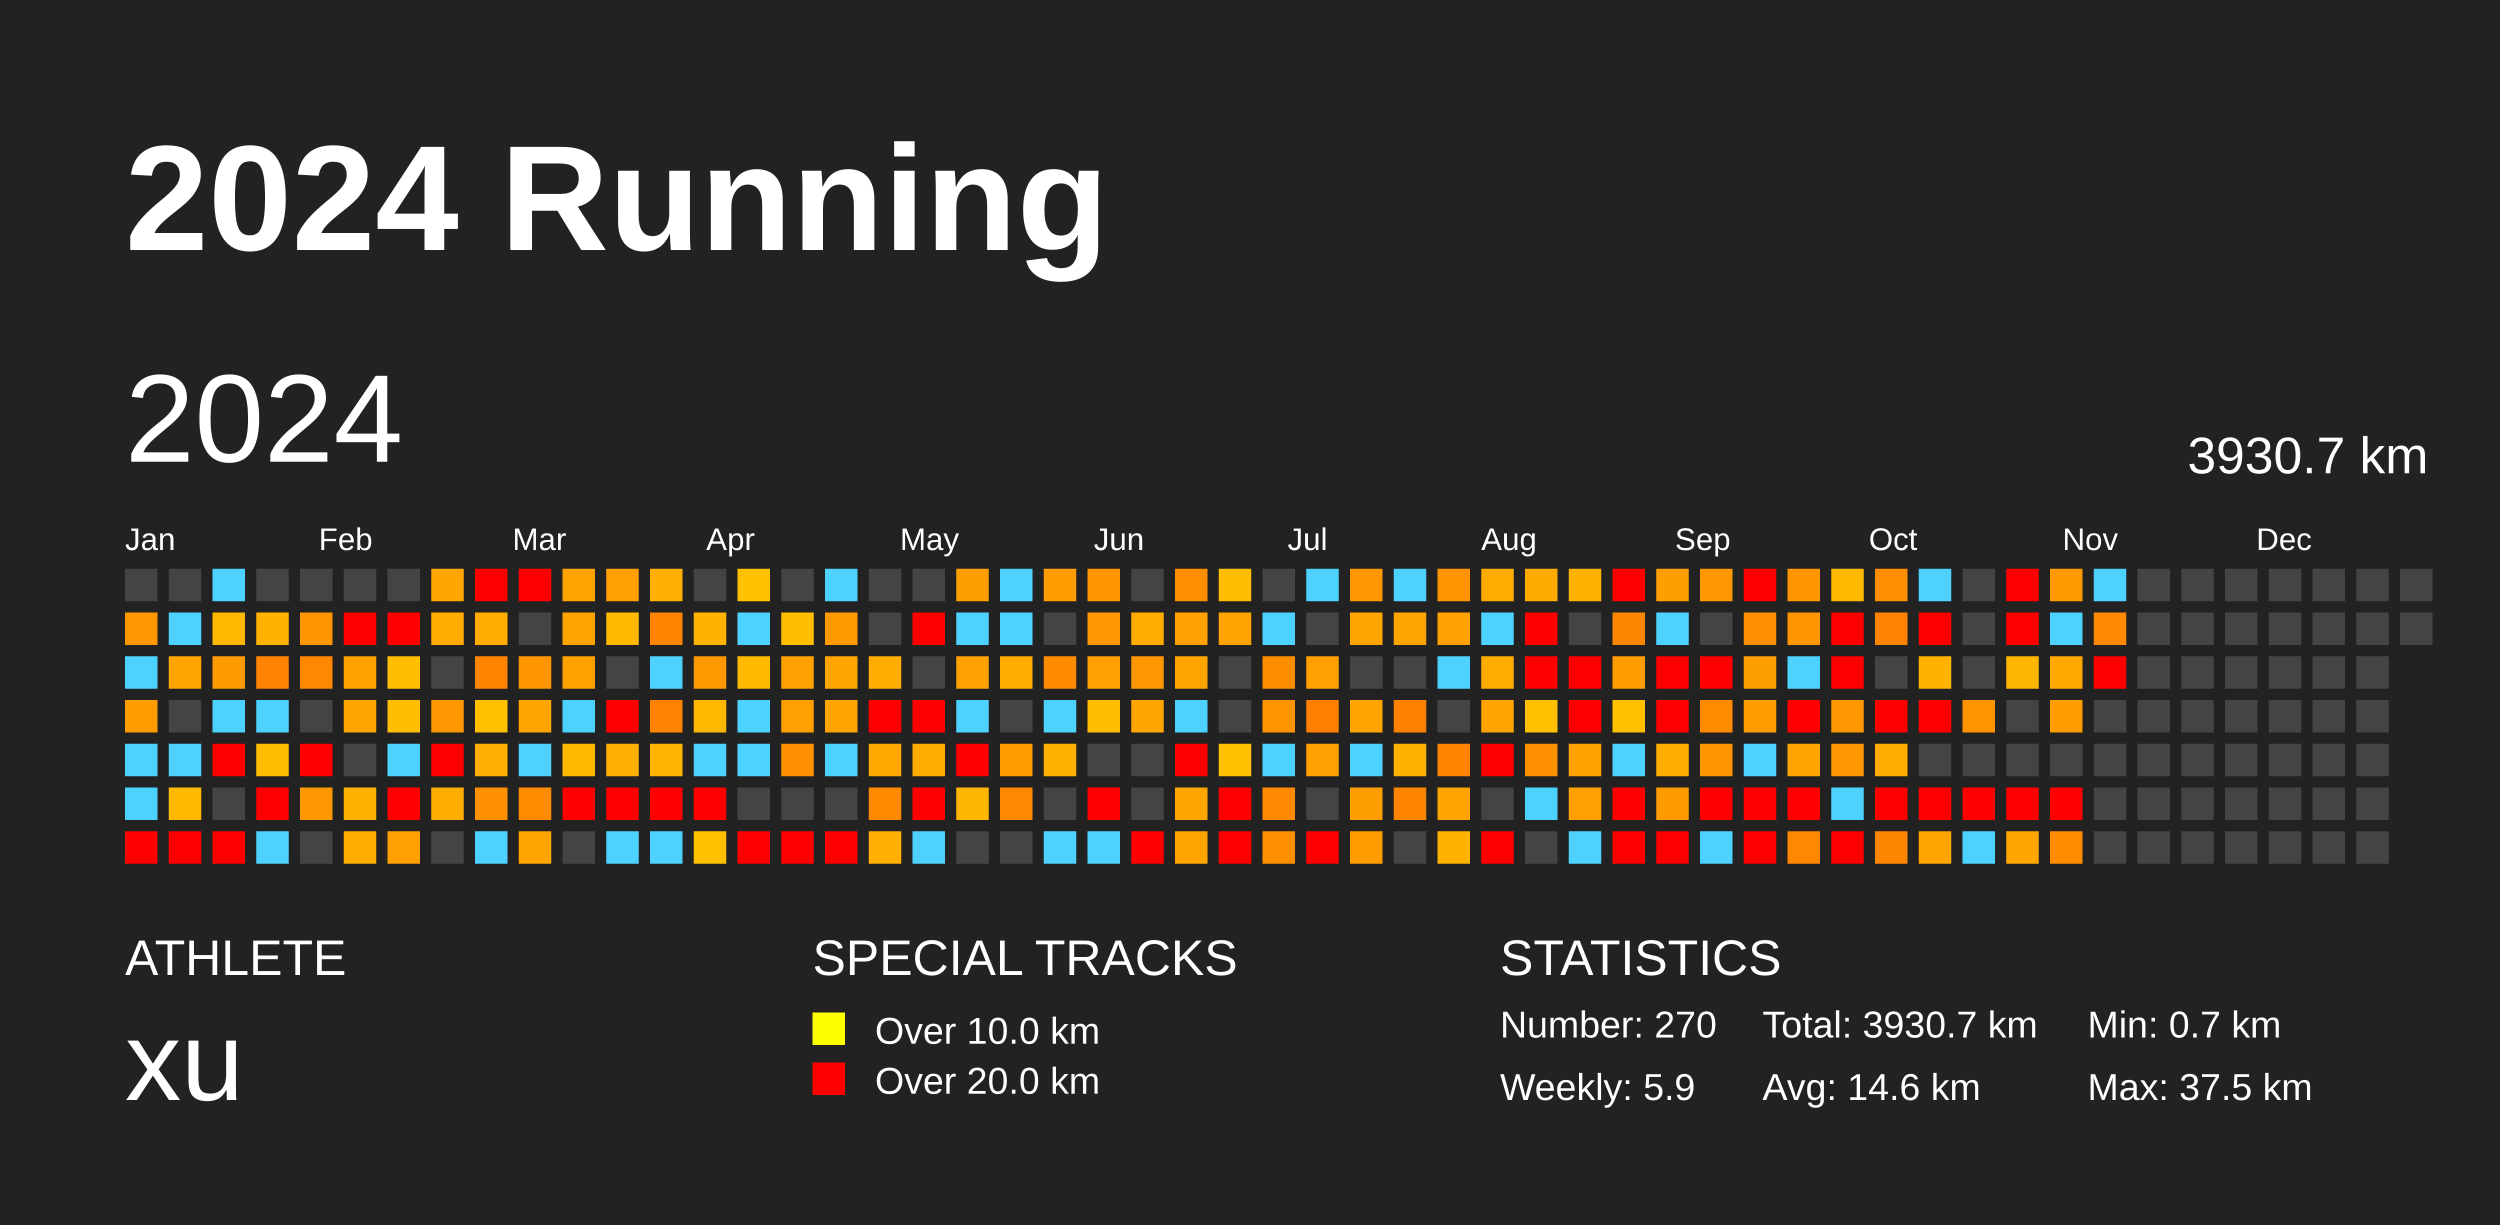
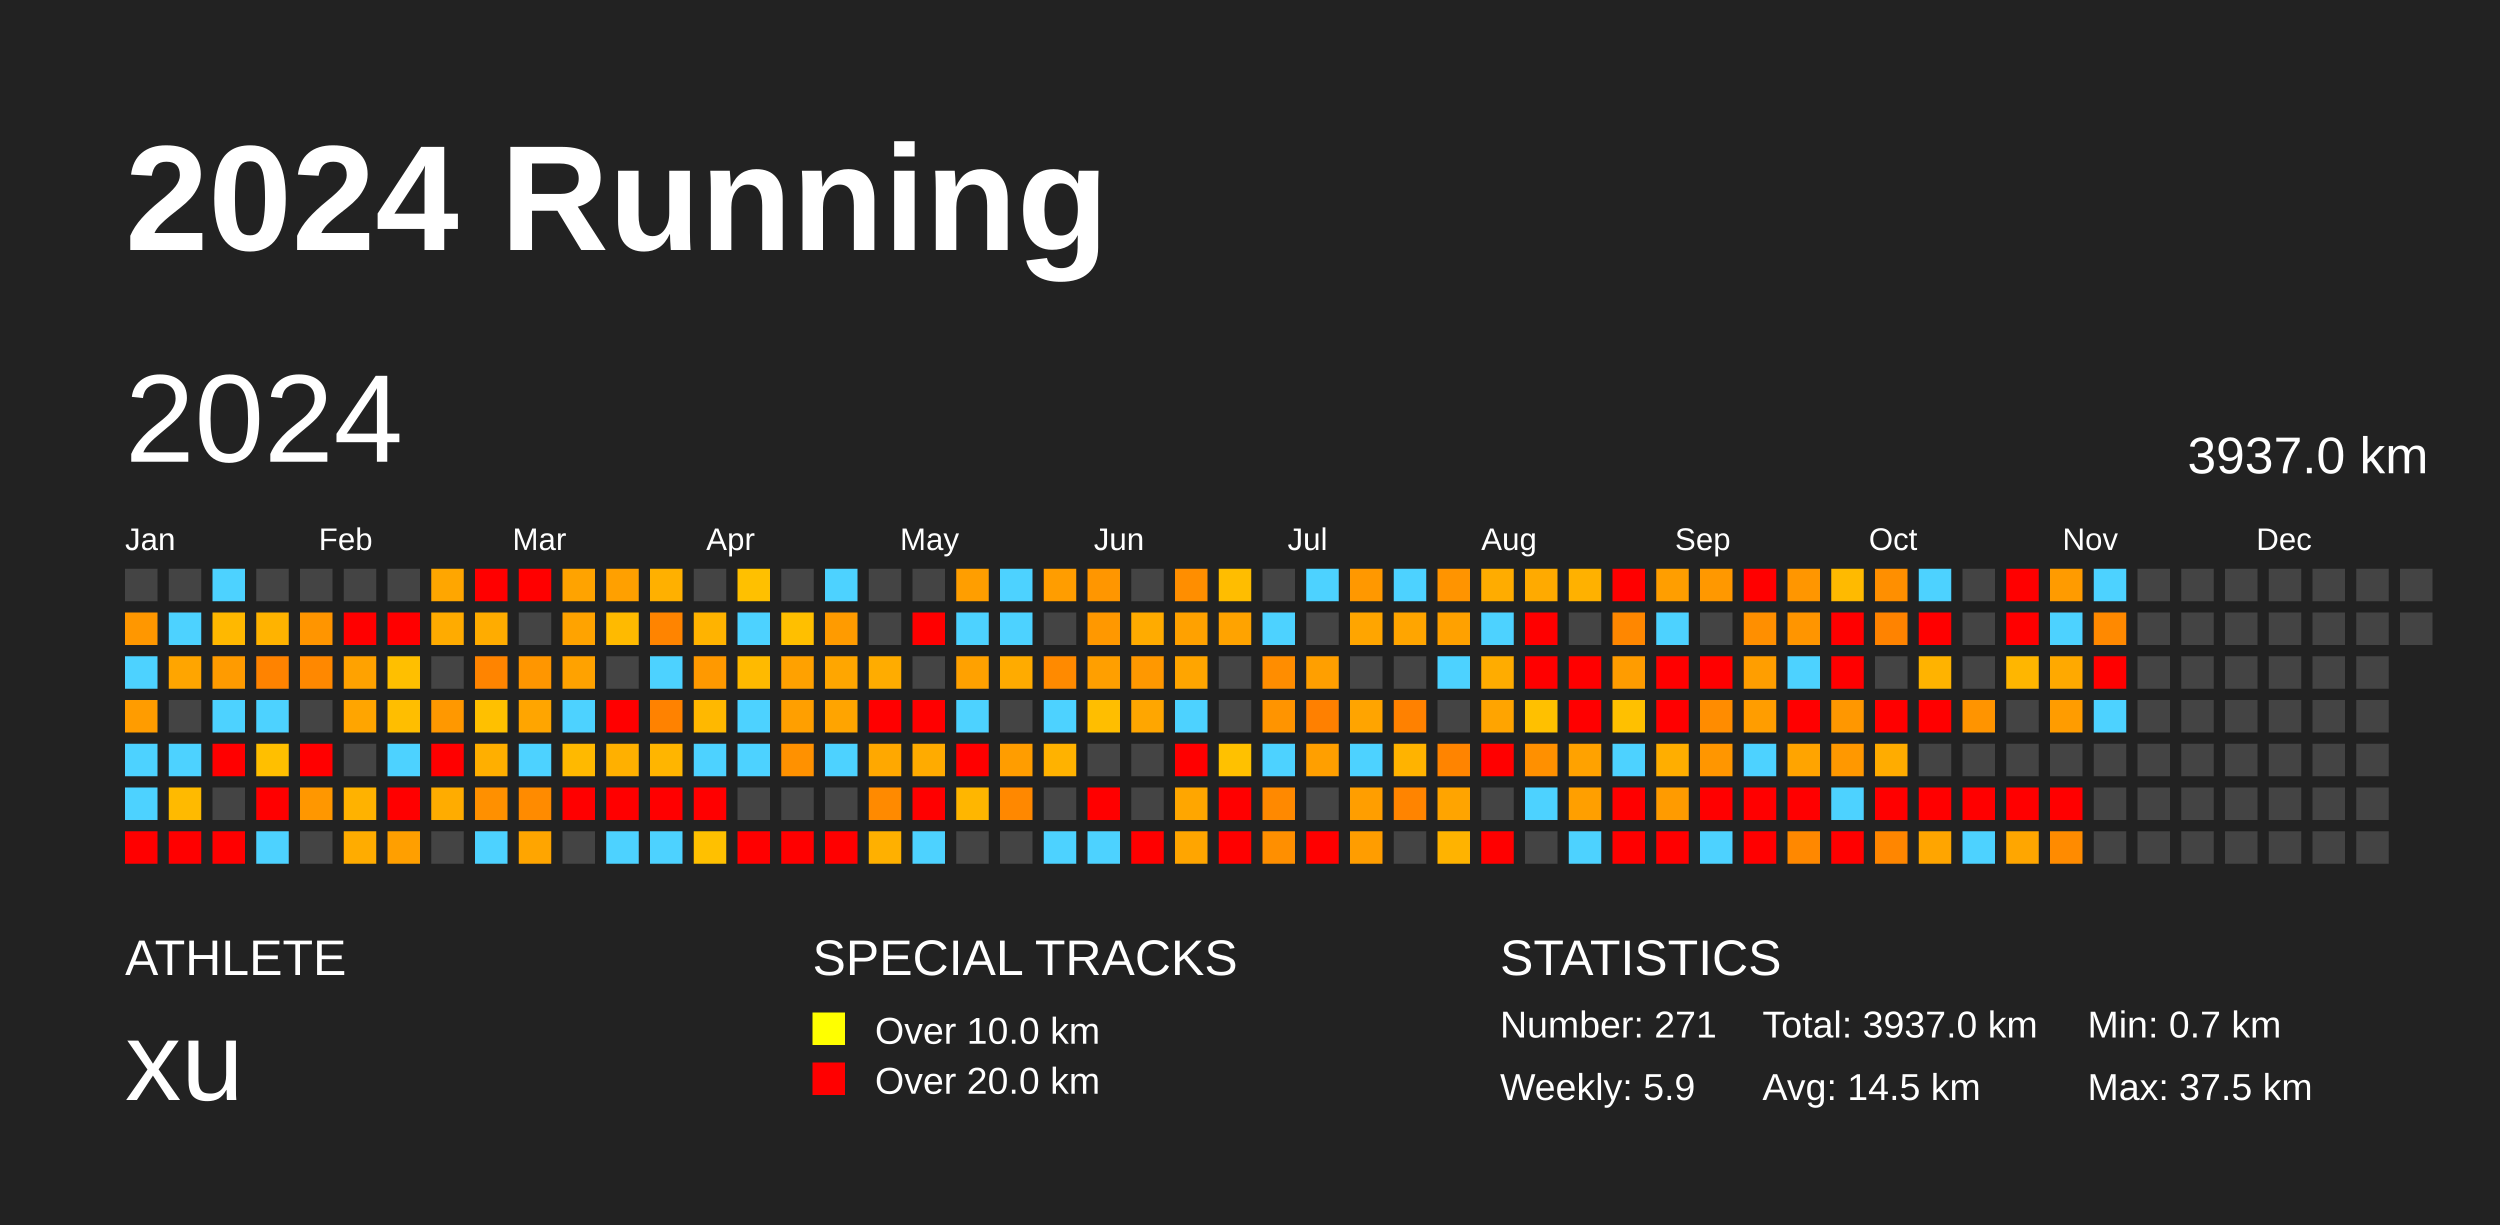
<svg xmlns="http://www.w3.org/2000/svg" baseProfile="full" height="98mm" version="1.1" viewBox="0,0,200,98" width="200mm">
  <defs />
  <rect fill="#222222" height="98" width="200" x="0" y="0" />
  <text fill="#FFFFFF" style="font-size:12px; font-family:Arial; font-weight:bold;" x="10" y="20">2024 Running</text>
  <text fill="#FFFFFF" style="font-size:4px; font-family:Arial" x="10" y="78">ATHLETE</text>
  <text fill="#FFFFFF" style="font-size:9px; font-family:Arial" x="10" y="88">xu</text>
  <text fill="#FFFFFF" style="font-size:4px; font-family:Arial" x="65" y="78">SPECIAL TRACKS</text>
  <rect fill="yellow" height="2.6" width="2.6" x="65" y="81" />
  <text fill="#FFFFFF" style="font-size:3px; font-family:Arial" x="70" y="83.5">Over 10.0 km</text>
  <rect fill="red" height="2.6" width="2.6" x="65" y="85" />
  <text fill="#FFFFFF" style="font-size:3px; font-family:Arial" x="70" y="87.5">Over 20.0 km</text>
  <text fill="#FFFFFF" style="font-size:4px; font-family:Arial" x="120" y="78">STATISTICS</text>
-   <text fill="#FFFFFF" style="font-size:3px; font-family:Arial" x="120" y="83">Number: 270</text>
+   <text fill="#FFFFFF" style="font-size:3px; font-family:Arial" x="120" y="83">Number: 271</text>
  <text fill="#FFFFFF" style="font-size:3px; font-family:Arial" x="120" y="88">Weekly: 5.9</text>
-   <text fill="#FFFFFF" style="font-size:3px; font-family:Arial" x="141" y="83">Total: 3930.7 km</text>
-   <text fill="#FFFFFF" style="font-size:3px; font-family:Arial" x="141" y="88">Avg: 14.6 km</text>
+   <text fill="#FFFFFF" style="font-size:3px; font-family:Arial" x="141" y="83">Total: 3937.0 km</text>
+   <text fill="#FFFFFF" style="font-size:3px; font-family:Arial" x="141" y="88">Avg: 14.5 km</text>
  <text fill="#FFFFFF" style="font-size:3px; font-family:Arial" x="167" y="83">Min: 0.7 km</text>
  <text fill="#FFFFFF" style="font-size:3px; font-family:Arial" x="167" y="88">Max: 37.5 km</text>
  <text dominant-baseline="hanging" fill="#FFFFFF" style="font-size:10.0px; font-family:Arial;" x="10" y="30">2024</text>
-   <text dominant-baseline="hanging" fill="#FFFFFF" style="font-size:4.125px; font-family:Arial;" x="175" y="35">3930.7 km</text>
+   <text dominant-baseline="hanging" fill="#FFFFFF" style="font-size:4.125px; font-family:Arial;" x="175" y="35">3937.0 km</text>
  <text fill="#FFFFFF" style="font-size:2.5px; font-family:Arial" x="10.0" y="44">Jan</text>
  <text fill="#FFFFFF" style="font-size:2.5px; font-family:Arial" x="25.5" y="44">Feb</text>
  <text fill="#FFFFFF" style="font-size:2.5px; font-family:Arial" x="41.0" y="44">Mar</text>
  <text fill="#FFFFFF" style="font-size:2.5px; font-family:Arial" x="56.5" y="44">Apr</text>
  <text fill="#FFFFFF" style="font-size:2.5px; font-family:Arial" x="72.0" y="44">May</text>
  <text fill="#FFFFFF" style="font-size:2.5px; font-family:Arial" x="87.5" y="44">Jun</text>
  <text fill="#FFFFFF" style="font-size:2.5px; font-family:Arial" x="103.0" y="44">Jul</text>
  <text fill="#FFFFFF" style="font-size:2.5px; font-family:Arial" x="118.5" y="44">Aug</text>
  <text fill="#FFFFFF" style="font-size:2.5px; font-family:Arial" x="134.0" y="44">Sep</text>
  <text fill="#FFFFFF" style="font-size:2.5px; font-family:Arial" x="149.5" y="44">Oct</text>
  <text fill="#FFFFFF" style="font-size:2.5px; font-family:Arial" x="165.0" y="44">Nov</text>
  <text fill="#FFFFFF" style="font-size:2.5px; font-family:Arial" x="180.5" y="44">Dec</text>
  <rect fill="#444444" height="2.6" width="2.6" x="10.0" y="45.5" />
  <rect fill="#ff9700" height="2.6" width="2.6" x="10.0" y="49.0" />
  <rect fill="#4dd2ff" height="2.6" width="2.6" x="10.0" y="52.5" />
  <rect fill="#ff9c00" height="2.6" width="2.6" x="10.0" y="56.0" />
  <rect fill="#4dd2ff" height="2.6" width="2.6" x="10.0" y="59.5" />
  <rect fill="#4dd2ff" height="2.6" width="2.6" x="10.0" y="63.0" />
  <rect fill="red" height="2.6" width="2.6" x="10.0" y="66.5" />
  <rect fill="#444444" height="2.6" width="2.6" x="13.5" y="45.5" />
  <rect fill="#4dd2ff" height="2.6" width="2.6" x="13.5" y="49.0" />
  <rect fill="#ffa500" height="2.6" width="2.6" x="13.5" y="52.5" />
  <rect fill="#444444" height="2.6" width="2.6" x="13.5" y="56.0" />
  <rect fill="#4dd2ff" height="2.6" width="2.6" x="13.5" y="59.5" />
  <rect fill="#ffba00" height="2.6" width="2.6" x="13.5" y="63.0" />
  <rect fill="red" height="2.6" width="2.6" x="13.5" y="66.5" />
  <rect fill="#4dd2ff" height="2.6" width="2.6" x="17.0" y="45.5" />
  <rect fill="#ffb800" height="2.6" width="2.6" x="17.0" y="49.0" />
  <rect fill="#ff9b00" height="2.6" width="2.6" x="17.0" y="52.5" />
  <rect fill="#4dd2ff" height="2.6" width="2.6" x="17.0" y="56.0" />
  <rect fill="red" height="2.6" width="2.6" x="17.0" y="59.5" />
  <rect fill="#444444" height="2.6" width="2.6" x="17.0" y="63.0" />
  <rect fill="red" height="2.6" width="2.6" x="17.0" y="66.5" />
  <rect fill="#444444" height="2.6" width="2.6" x="20.5" y="45.5" />
  <rect fill="#ffb300" height="2.6" width="2.6" x="20.5" y="49.0" />
  <rect fill="#ff8300" height="2.6" width="2.6" x="20.5" y="52.5" />
  <rect fill="#4dd2ff" height="2.6" width="2.6" x="20.5" y="56.0" />
  <rect fill="#ffbf00" height="2.6" width="2.6" x="20.5" y="59.5" />
  <rect fill="red" height="2.6" width="2.6" x="20.5" y="63.0" />
  <rect fill="#4dd2ff" height="2.6" width="2.6" x="20.5" y="66.5" />
  <rect fill="#444444" height="2.6" width="2.6" x="24.0" y="45.5" />
  <rect fill="#ff9500" height="2.6" width="2.6" x="24.0" y="49.0" />
  <rect fill="#ff8800" height="2.6" width="2.6" x="24.0" y="52.5" />
  <rect fill="#444444" height="2.6" width="2.6" x="24.0" y="56.0" />
  <rect fill="red" height="2.6" width="2.6" x="24.0" y="59.5" />
  <rect fill="#ff9700" height="2.6" width="2.6" x="24.0" y="63.0" />
  <rect fill="#444444" height="2.6" width="2.6" x="24.0" y="66.5" />
  <rect fill="#444444" height="2.6" width="2.6" x="27.5" y="45.5" />
  <rect fill="red" height="2.6" width="2.6" x="27.5" y="49.0" />
  <rect fill="#ffa200" height="2.6" width="2.6" x="27.5" y="52.5" />
  <rect fill="#ffa500" height="2.6" width="2.6" x="27.5" y="56.0" />
  <rect fill="#444444" height="2.6" width="2.6" x="27.5" y="59.5" />
  <rect fill="#ffb200" height="2.6" width="2.6" x="27.5" y="63.0" />
  <rect fill="#ffac00" height="2.6" width="2.6" x="27.5" y="66.5" />
  <rect fill="#444444" height="2.6" width="2.6" x="31.0" y="45.5" />
  <rect fill="red" height="2.6" width="2.6" x="31.0" y="49.0" />
  <rect fill="#ffbf00" height="2.6" width="2.6" x="31.0" y="52.5" />
  <rect fill="#ffbe00" height="2.6" width="2.6" x="31.0" y="56.0" />
  <rect fill="#4dd2ff" height="2.6" width="2.6" x="31.0" y="59.5" />
  <rect fill="red" height="2.6" width="2.6" x="31.0" y="63.0" />
  <rect fill="#ff9f00" height="2.6" width="2.6" x="31.0" y="66.5" />
  <rect fill="#ffa600" height="2.6" width="2.6" x="34.5" y="45.5" />
  <rect fill="#ffab00" height="2.6" width="2.6" x="34.5" y="49.0" />
  <rect fill="#444444" height="2.6" width="2.6" x="34.5" y="52.5" />
  <rect fill="#ff9800" height="2.6" width="2.6" x="34.5" y="56.0" />
  <rect fill="red" height="2.6" width="2.6" x="34.5" y="59.5" />
  <rect fill="#ffac00" height="2.6" width="2.6" x="34.5" y="63.0" />
  <rect fill="#444444" height="2.6" width="2.6" x="34.5" y="66.5" />
  <rect fill="red" height="2.6" width="2.6" x="38.0" y="45.5" />
  <rect fill="#ffac00" height="2.6" width="2.6" x="38.0" y="49.0" />
  <rect fill="#ff8400" height="2.6" width="2.6" x="38.0" y="52.5" />
  <rect fill="#ffc000" height="2.6" width="2.6" x="38.0" y="56.0" />
  <rect fill="#ffaf00" height="2.6" width="2.6" x="38.0" y="59.5" />
  <rect fill="#ff9000" height="2.6" width="2.6" x="38.0" y="63.0" />
  <rect fill="#4dd2ff" height="2.6" width="2.6" x="38.0" y="66.5" />
  <rect fill="red" height="2.6" width="2.6" x="41.5" y="45.5" />
  <rect fill="#444444" height="2.6" width="2.6" x="41.5" y="49.0" />
  <rect fill="#ff9600" height="2.6" width="2.6" x="41.5" y="52.5" />
  <rect fill="#ffa500" height="2.6" width="2.6" x="41.5" y="56.0" />
  <rect fill="#4dd2ff" height="2.6" width="2.6" x="41.5" y="59.5" />
  <rect fill="#ff8b00" height="2.6" width="2.6" x="41.5" y="63.0" />
  <rect fill="#ffa500" height="2.6" width="2.6" x="41.5" y="66.5" />
  <rect fill="#ffa300" height="2.6" width="2.6" x="45.0" y="45.5" />
  <rect fill="#ffa300" height="2.6" width="2.6" x="45.0" y="49.0" />
  <rect fill="#ffa200" height="2.6" width="2.6" x="45.0" y="52.5" />
  <rect fill="#4dd2ff" height="2.6" width="2.6" x="45.0" y="56.0" />
  <rect fill="#ffb900" height="2.6" width="2.6" x="45.0" y="59.5" />
  <rect fill="red" height="2.6" width="2.6" x="45.0" y="63.0" />
  <rect fill="#444444" height="2.6" width="2.6" x="45.0" y="66.5" />
  <rect fill="#ffa000" height="2.6" width="2.6" x="48.5" y="45.5" />
  <rect fill="#ffba00" height="2.6" width="2.6" x="48.5" y="49.0" />
  <rect fill="#444444" height="2.6" width="2.6" x="48.5" y="52.5" />
  <rect fill="red" height="2.6" width="2.6" x="48.5" y="56.0" />
  <rect fill="#ffb000" height="2.6" width="2.6" x="48.5" y="59.5" />
  <rect fill="red" height="2.6" width="2.6" x="48.5" y="63.0" />
  <rect fill="#4dd2ff" height="2.6" width="2.6" x="48.5" y="66.5" />
  <rect fill="#ffb000" height="2.6" width="2.6" x="52.0" y="45.5" />
  <rect fill="#ff8400" height="2.6" width="2.6" x="52.0" y="49.0" />
  <rect fill="#4dd2ff" height="2.6" width="2.6" x="52.0" y="52.5" />
  <rect fill="#ff8200" height="2.6" width="2.6" x="52.0" y="56.0" />
  <rect fill="#ffb500" height="2.6" width="2.6" x="52.0" y="59.5" />
  <rect fill="red" height="2.6" width="2.6" x="52.0" y="63.0" />
  <rect fill="#4dd2ff" height="2.6" width="2.6" x="52.0" y="66.5" />
  <rect fill="#444444" height="2.6" width="2.6" x="55.5" y="45.5" />
  <rect fill="#ffb300" height="2.6" width="2.6" x="55.5" y="49.0" />
  <rect fill="#ff9900" height="2.6" width="2.6" x="55.5" y="52.5" />
  <rect fill="#ffb800" height="2.6" width="2.6" x="55.5" y="56.0" />
  <rect fill="#4dd2ff" height="2.6" width="2.6" x="55.5" y="59.5" />
  <rect fill="red" height="2.6" width="2.6" x="55.5" y="63.0" />
  <rect fill="#ffc000" height="2.6" width="2.6" x="55.5" y="66.5" />
  <rect fill="#ffc000" height="2.6" width="2.6" x="59.0" y="45.5" />
  <rect fill="#4dd2ff" height="2.6" width="2.6" x="59.0" y="49.0" />
  <rect fill="#ffba00" height="2.6" width="2.6" x="59.0" y="52.5" />
  <rect fill="#4dd2ff" height="2.6" width="2.6" x="59.0" y="56.0" />
  <rect fill="#4dd2ff" height="2.6" width="2.6" x="59.0" y="59.5" />
  <rect fill="#444444" height="2.6" width="2.6" x="59.0" y="63.0" />
  <rect fill="red" height="2.6" width="2.6" x="59.0" y="66.5" />
  <rect fill="#444444" height="2.6" width="2.6" x="62.5" y="45.5" />
  <rect fill="#ffbf00" height="2.6" width="2.6" x="62.5" y="49.0" />
  <rect fill="#ffa100" height="2.6" width="2.6" x="62.5" y="52.5" />
  <rect fill="#ff9f00" height="2.6" width="2.6" x="62.5" y="56.0" />
  <rect fill="#ff9100" height="2.6" width="2.6" x="62.5" y="59.5" />
  <rect fill="#444444" height="2.6" width="2.6" x="62.5" y="63.0" />
  <rect fill="red" height="2.6" width="2.6" x="62.5" y="66.5" />
  <rect fill="#4dd2ff" height="2.6" width="2.6" x="66.0" y="45.5" />
  <rect fill="#ff9b00" height="2.6" width="2.6" x="66.0" y="49.0" />
  <rect fill="#ffa600" height="2.6" width="2.6" x="66.0" y="52.5" />
  <rect fill="#ffa400" height="2.6" width="2.6" x="66.0" y="56.0" />
  <rect fill="#4dd2ff" height="2.6" width="2.6" x="66.0" y="59.5" />
  <rect fill="#444444" height="2.6" width="2.6" x="66.0" y="63.0" />
  <rect fill="red" height="2.6" width="2.6" x="66.0" y="66.5" />
  <rect fill="#444444" height="2.6" width="2.6" x="69.5" y="45.5" />
  <rect fill="#444444" height="2.6" width="2.6" x="69.5" y="49.0" />
  <rect fill="#ffac00" height="2.6" width="2.6" x="69.5" y="52.5" />
  <rect fill="red" height="2.6" width="2.6" x="69.5" y="56.0" />
  <rect fill="#ffa800" height="2.6" width="2.6" x="69.5" y="59.5" />
  <rect fill="#ff8a00" height="2.6" width="2.6" x="69.5" y="63.0" />
  <rect fill="#ffb000" height="2.6" width="2.6" x="69.5" y="66.5" />
  <rect fill="#444444" height="2.6" width="2.6" x="73.0" y="45.5" />
  <rect fill="red" height="2.6" width="2.6" x="73.0" y="49.0" />
  <rect fill="#444444" height="2.6" width="2.6" x="73.0" y="52.5" />
  <rect fill="red" height="2.6" width="2.6" x="73.0" y="56.0" />
  <rect fill="#ffab00" height="2.6" width="2.6" x="73.0" y="59.5" />
  <rect fill="red" height="2.6" width="2.6" x="73.0" y="63.0" />
  <rect fill="#4dd2ff" height="2.6" width="2.6" x="73.0" y="66.5" />
  <rect fill="#ff9e00" height="2.6" width="2.6" x="76.5" y="45.5" />
  <rect fill="#4dd2ff" height="2.6" width="2.6" x="76.5" y="49.0" />
  <rect fill="#ffa100" height="2.6" width="2.6" x="76.5" y="52.5" />
  <rect fill="#4dd2ff" height="2.6" width="2.6" x="76.5" y="56.0" />
  <rect fill="red" height="2.6" width="2.6" x="76.5" y="59.5" />
  <rect fill="#ffb600" height="2.6" width="2.6" x="76.5" y="63.0" />
  <rect fill="#444444" height="2.6" width="2.6" x="76.5" y="66.5" />
  <rect fill="#4dd2ff" height="2.6" width="2.6" x="80.0" y="45.5" />
  <rect fill="#4dd2ff" height="2.6" width="2.6" x="80.0" y="49.0" />
  <rect fill="#ffab00" height="2.6" width="2.6" x="80.0" y="52.5" />
  <rect fill="#444444" height="2.6" width="2.6" x="80.0" y="56.0" />
  <rect fill="#ff9d00" height="2.6" width="2.6" x="80.0" y="59.5" />
  <rect fill="#ff8800" height="2.6" width="2.6" x="80.0" y="63.0" />
  <rect fill="#444444" height="2.6" width="2.6" x="80.0" y="66.5" />
  <rect fill="#ff9d00" height="2.6" width="2.6" x="83.5" y="45.5" />
  <rect fill="#444444" height="2.6" width="2.6" x="83.5" y="49.0" />
  <rect fill="#ff8a00" height="2.6" width="2.6" x="83.5" y="52.5" />
  <rect fill="#4dd2ff" height="2.6" width="2.6" x="83.5" y="56.0" />
  <rect fill="#ffb200" height="2.6" width="2.6" x="83.5" y="59.5" />
  <rect fill="#444444" height="2.6" width="2.6" x="83.5" y="63.0" />
  <rect fill="#4dd2ff" height="2.6" width="2.6" x="83.5" y="66.5" />
  <rect fill="#ff9600" height="2.6" width="2.6" x="87.0" y="45.5" />
  <rect fill="#ff9800" height="2.6" width="2.6" x="87.0" y="49.0" />
  <rect fill="#ff9f00" height="2.6" width="2.6" x="87.0" y="52.5" />
  <rect fill="#ffbe00" height="2.6" width="2.6" x="87.0" y="56.0" />
  <rect fill="#444444" height="2.6" width="2.6" x="87.0" y="59.5" />
  <rect fill="red" height="2.6" width="2.6" x="87.0" y="63.0" />
  <rect fill="#4dd2ff" height="2.6" width="2.6" x="87.0" y="66.5" />
  <rect fill="#444444" height="2.6" width="2.6" x="90.5" y="45.5" />
  <rect fill="#ffab00" height="2.6" width="2.6" x="90.5" y="49.0" />
  <rect fill="#ff9800" height="2.6" width="2.6" x="90.5" y="52.5" />
  <rect fill="#ffa600" height="2.6" width="2.6" x="90.5" y="56.0" />
  <rect fill="#444444" height="2.6" width="2.6" x="90.5" y="59.5" />
  <rect fill="#444444" height="2.6" width="2.6" x="90.5" y="63.0" />
  <rect fill="red" height="2.6" width="2.6" x="90.5" y="66.5" />
  <rect fill="#ff8e00" height="2.6" width="2.6" x="94.0" y="45.5" />
  <rect fill="#ffa100" height="2.6" width="2.6" x="94.0" y="49.0" />
  <rect fill="#ffa500" height="2.6" width="2.6" x="94.0" y="52.5" />
  <rect fill="#4dd2ff" height="2.6" width="2.6" x="94.0" y="56.0" />
  <rect fill="red" height="2.6" width="2.6" x="94.0" y="59.5" />
  <rect fill="#ffa600" height="2.6" width="2.6" x="94.0" y="63.0" />
  <rect fill="#ffa500" height="2.6" width="2.6" x="94.0" y="66.5" />
  <rect fill="#ffbd00" height="2.6" width="2.6" x="97.5" y="45.5" />
  <rect fill="#ffa300" height="2.6" width="2.6" x="97.5" y="49.0" />
  <rect fill="#444444" height="2.6" width="2.6" x="97.5" y="52.5" />
  <rect fill="#444444" height="2.6" width="2.6" x="97.5" y="56.0" />
  <rect fill="#ffc100" height="2.6" width="2.6" x="97.5" y="59.5" />
  <rect fill="red" height="2.6" width="2.6" x="97.5" y="63.0" />
  <rect fill="red" height="2.6" width="2.6" x="97.5" y="66.5" />
  <rect fill="#444444" height="2.6" width="2.6" x="101.0" y="45.5" />
  <rect fill="#4dd2ff" height="2.6" width="2.6" x="101.0" y="49.0" />
  <rect fill="#ff8d00" height="2.6" width="2.6" x="101.0" y="52.5" />
  <rect fill="#ff9400" height="2.6" width="2.6" x="101.0" y="56.0" />
  <rect fill="#4dd2ff" height="2.6" width="2.6" x="101.0" y="59.5" />
  <rect fill="#ff8900" height="2.6" width="2.6" x="101.0" y="63.0" />
  <rect fill="#ff8f00" height="2.6" width="2.6" x="101.0" y="66.5" />
  <rect fill="#4dd2ff" height="2.6" width="2.6" x="104.5" y="45.5" />
  <rect fill="#444444" height="2.6" width="2.6" x="104.5" y="49.0" />
  <rect fill="#ff9f00" height="2.6" width="2.6" x="104.5" y="52.5" />
  <rect fill="#ff8000" height="2.6" width="2.6" x="104.5" y="56.0" />
  <rect fill="#ff9f00" height="2.6" width="2.6" x="104.5" y="59.5" />
  <rect fill="#444444" height="2.6" width="2.6" x="104.5" y="63.0" />
  <rect fill="red" height="2.6" width="2.6" x="104.5" y="66.5" />
  <rect fill="#ff9800" height="2.6" width="2.6" x="108.0" y="45.5" />
  <rect fill="#ffa500" height="2.6" width="2.6" x="108.0" y="49.0" />
  <rect fill="#444444" height="2.6" width="2.6" x="108.0" y="52.5" />
  <rect fill="#ffa400" height="2.6" width="2.6" x="108.0" y="56.0" />
  <rect fill="#4dd2ff" height="2.6" width="2.6" x="108.0" y="59.5" />
  <rect fill="#ff9e00" height="2.6" width="2.6" x="108.0" y="63.0" />
  <rect fill="#ff9d00" height="2.6" width="2.6" x="108.0" y="66.5" />
  <rect fill="#4dd2ff" height="2.6" width="2.6" x="111.5" y="45.5" />
  <rect fill="#ffa500" height="2.6" width="2.6" x="111.5" y="49.0" />
  <rect fill="#444444" height="2.6" width="2.6" x="111.5" y="52.5" />
  <rect fill="#ff8100" height="2.6" width="2.6" x="111.5" y="56.0" />
  <rect fill="#ffb300" height="2.6" width="2.6" x="111.5" y="59.5" />
  <rect fill="#ff8400" height="2.6" width="2.6" x="111.5" y="63.0" />
  <rect fill="#444444" height="2.6" width="2.6" x="111.5" y="66.5" />
  <rect fill="#ff9400" height="2.6" width="2.6" x="115.0" y="45.5" />
  <rect fill="#ffa100" height="2.6" width="2.6" x="115.0" y="49.0" />
  <rect fill="#4dd2ff" height="2.6" width="2.6" x="115.0" y="52.5" />
  <rect fill="#444444" height="2.6" width="2.6" x="115.0" y="56.0" />
  <rect fill="#ff8400" height="2.6" width="2.6" x="115.0" y="59.5" />
  <rect fill="#ffa400" height="2.6" width="2.6" x="115.0" y="63.0" />
  <rect fill="#ffb300" height="2.6" width="2.6" x="115.0" y="66.5" />
  <rect fill="#ffac00" height="2.6" width="2.6" x="118.5" y="45.5" />
  <rect fill="#4dd2ff" height="2.6" width="2.6" x="118.5" y="49.0" />
  <rect fill="#ffac00" height="2.6" width="2.6" x="118.5" y="52.5" />
  <rect fill="#ffa400" height="2.6" width="2.6" x="118.5" y="56.0" />
  <rect fill="red" height="2.6" width="2.6" x="118.5" y="59.5" />
  <rect fill="#444444" height="2.6" width="2.6" x="118.5" y="63.0" />
  <rect fill="red" height="2.6" width="2.6" x="118.5" y="66.5" />
  <rect fill="#ffaa00" height="2.6" width="2.6" x="122.0" y="45.5" />
  <rect fill="red" height="2.6" width="2.6" x="122.0" y="49.0" />
  <rect fill="red" height="2.6" width="2.6" x="122.0" y="52.5" />
  <rect fill="#ffc000" height="2.6" width="2.6" x="122.0" y="56.0" />
  <rect fill="#ff9000" height="2.6" width="2.6" x="122.0" y="59.5" />
  <rect fill="#4dd2ff" height="2.6" width="2.6" x="122.0" y="63.0" />
  <rect fill="#444444" height="2.6" width="2.6" x="122.0" y="66.5" />
  <rect fill="#ffb100" height="2.6" width="2.6" x="125.5" y="45.5" />
  <rect fill="#444444" height="2.6" width="2.6" x="125.5" y="49.0" />
  <rect fill="red" height="2.6" width="2.6" x="125.5" y="52.5" />
  <rect fill="red" height="2.6" width="2.6" x="125.5" y="56.0" />
  <rect fill="#ffa200" height="2.6" width="2.6" x="125.5" y="59.5" />
  <rect fill="#ff9f00" height="2.6" width="2.6" x="125.5" y="63.0" />
  <rect fill="#4dd2ff" height="2.6" width="2.6" x="125.5" y="66.5" />
  <rect fill="red" height="2.6" width="2.6" x="129.0" y="45.5" />
  <rect fill="#ff8700" height="2.6" width="2.6" x="129.0" y="49.0" />
  <rect fill="#ff9c00" height="2.6" width="2.6" x="129.0" y="52.5" />
  <rect fill="#ffc000" height="2.6" width="2.6" x="129.0" y="56.0" />
  <rect fill="#4dd2ff" height="2.6" width="2.6" x="129.0" y="59.5" />
  <rect fill="red" height="2.6" width="2.6" x="129.0" y="63.0" />
  <rect fill="red" height="2.6" width="2.6" x="129.0" y="66.5" />
  <rect fill="#ff9e00" height="2.6" width="2.6" x="132.5" y="45.5" />
  <rect fill="#4dd2ff" height="2.6" width="2.6" x="132.5" y="49.0" />
  <rect fill="red" height="2.6" width="2.6" x="132.5" y="52.5" />
  <rect fill="red" height="2.6" width="2.6" x="132.5" y="56.0" />
  <rect fill="#ffae00" height="2.6" width="2.6" x="132.5" y="59.5" />
  <rect fill="#ff9b00" height="2.6" width="2.6" x="132.5" y="63.0" />
  <rect fill="red" height="2.6" width="2.6" x="132.5" y="66.5" />
  <rect fill="#ff9800" height="2.6" width="2.6" x="136.0" y="45.5" />
  <rect fill="#444444" height="2.6" width="2.6" x="136.0" y="49.0" />
  <rect fill="red" height="2.6" width="2.6" x="136.0" y="52.5" />
  <rect fill="#ff8c00" height="2.6" width="2.6" x="136.0" y="56.0" />
  <rect fill="#ff9600" height="2.6" width="2.6" x="136.0" y="59.5" />
  <rect fill="red" height="2.6" width="2.6" x="136.0" y="63.0" />
  <rect fill="#4dd2ff" height="2.6" width="2.6" x="136.0" y="66.5" />
  <rect fill="red" height="2.6" width="2.6" x="139.5" y="45.5" />
  <rect fill="#ff8f00" height="2.6" width="2.6" x="139.5" y="49.0" />
  <rect fill="#ff9e00" height="2.6" width="2.6" x="139.5" y="52.5" />
  <rect fill="#ff9d00" height="2.6" width="2.6" x="139.5" y="56.0" />
  <rect fill="#4dd2ff" height="2.6" width="2.6" x="139.5" y="59.5" />
  <rect fill="red" height="2.6" width="2.6" x="139.5" y="63.0" />
  <rect fill="red" height="2.6" width="2.6" x="139.5" y="66.5" />
  <rect fill="#ff9600" height="2.6" width="2.6" x="143.0" y="45.5" />
  <rect fill="#ff9500" height="2.6" width="2.6" x="143.0" y="49.0" />
  <rect fill="#4dd2ff" height="2.6" width="2.6" x="143.0" y="52.5" />
  <rect fill="red" height="2.6" width="2.6" x="143.0" y="56.0" />
  <rect fill="#ffa400" height="2.6" width="2.6" x="143.0" y="59.5" />
  <rect fill="red" height="2.6" width="2.6" x="143.0" y="63.0" />
  <rect fill="#ff8800" height="2.6" width="2.6" x="143.0" y="66.5" />
  <rect fill="#ffba00" height="2.6" width="2.6" x="146.5" y="45.5" />
  <rect fill="red" height="2.6" width="2.6" x="146.5" y="49.0" />
  <rect fill="red" height="2.6" width="2.6" x="146.5" y="52.5" />
  <rect fill="#ff9700" height="2.6" width="2.6" x="146.5" y="56.0" />
  <rect fill="#ff9800" height="2.6" width="2.6" x="146.5" y="59.5" />
  <rect fill="#4dd2ff" height="2.6" width="2.6" x="146.5" y="63.0" />
  <rect fill="red" height="2.6" width="2.6" x="146.5" y="66.5" />
  <rect fill="#ff8f00" height="2.6" width="2.6" x="150.0" y="45.5" />
  <rect fill="#ff8300" height="2.6" width="2.6" x="150.0" y="49.0" />
  <rect fill="#444444" height="2.6" width="2.6" x="150.0" y="52.5" />
  <rect fill="red" height="2.6" width="2.6" x="150.0" y="56.0" />
  <rect fill="#ffac00" height="2.6" width="2.6" x="150.0" y="59.5" />
  <rect fill="red" height="2.6" width="2.6" x="150.0" y="63.0" />
  <rect fill="#ff8600" height="2.6" width="2.6" x="150.0" y="66.5" />
  <rect fill="#4dd2ff" height="2.6" width="2.6" x="153.5" y="45.5" />
  <rect fill="red" height="2.6" width="2.6" x="153.5" y="49.0" />
  <rect fill="#ffb300" height="2.6" width="2.6" x="153.5" y="52.5" />
  <rect fill="red" height="2.6" width="2.6" x="153.5" y="56.0" />
  <rect fill="#444444" height="2.6" width="2.6" x="153.5" y="59.5" />
  <rect fill="red" height="2.6" width="2.6" x="153.5" y="63.0" />
  <rect fill="#ffa500" height="2.6" width="2.6" x="153.5" y="66.5" />
  <rect fill="#444444" height="2.6" width="2.6" x="157.0" y="45.5" />
  <rect fill="#444444" height="2.6" width="2.6" x="157.0" y="49.0" />
  <rect fill="#444444" height="2.6" width="2.6" x="157.0" y="52.5" />
  <rect fill="#ff9400" height="2.6" width="2.6" x="157.0" y="56.0" />
  <rect fill="#444444" height="2.6" width="2.6" x="157.0" y="59.5" />
  <rect fill="red" height="2.6" width="2.6" x="157.0" y="63.0" />
  <rect fill="#4dd2ff" height="2.6" width="2.6" x="157.0" y="66.5" />
  <rect fill="red" height="2.6" width="2.6" x="160.5" y="45.5" />
  <rect fill="red" height="2.6" width="2.6" x="160.5" y="49.0" />
  <rect fill="#ffb600" height="2.6" width="2.6" x="160.5" y="52.5" />
  <rect fill="#444444" height="2.6" width="2.6" x="160.5" y="56.0" />
  <rect fill="#444444" height="2.6" width="2.6" x="160.5" y="59.5" />
  <rect fill="red" height="2.6" width="2.6" x="160.5" y="63.0" />
  <rect fill="#ffa600" height="2.6" width="2.6" x="160.5" y="66.5" />
  <rect fill="#ff9b00" height="2.6" width="2.6" x="164.0" y="45.5" />
  <rect fill="#4dd2ff" height="2.6" width="2.6" x="164.0" y="49.0" />
  <rect fill="#ffa900" height="2.6" width="2.6" x="164.0" y="52.5" />
  <rect fill="#ff9c00" height="2.6" width="2.6" x="164.0" y="56.0" />
  <rect fill="#444444" height="2.6" width="2.6" x="164.0" y="59.5" />
  <rect fill="red" height="2.6" width="2.6" x="164.0" y="63.0" />
  <rect fill="#ff8b00" height="2.6" width="2.6" x="164.0" y="66.5" />
  <rect fill="#4dd2ff" height="2.6" width="2.6" x="167.5" y="45.5" />
  <rect fill="#ff8900" height="2.6" width="2.6" x="167.5" y="49.0" />
  <rect fill="red" height="2.6" width="2.6" x="167.5" y="52.5" />
-   <rect fill="#444444" height="2.6" width="2.6" x="167.5" y="56.0" />
+   <rect fill="#4dd2ff" height="2.6" width="2.6" x="167.5" y="56.0" />
  <rect fill="#444444" height="2.6" width="2.6" x="167.5" y="59.5" />
  <rect fill="#444444" height="2.6" width="2.6" x="167.5" y="63.0" />
  <rect fill="#444444" height="2.6" width="2.6" x="167.5" y="66.5" />
  <rect fill="#444444" height="2.6" width="2.6" x="171.0" y="45.5" />
  <rect fill="#444444" height="2.6" width="2.6" x="171.0" y="49.0" />
  <rect fill="#444444" height="2.6" width="2.6" x="171.0" y="52.5" />
  <rect fill="#444444" height="2.6" width="2.6" x="171.0" y="56.0" />
  <rect fill="#444444" height="2.6" width="2.6" x="171.0" y="59.5" />
  <rect fill="#444444" height="2.6" width="2.6" x="171.0" y="63.0" />
  <rect fill="#444444" height="2.6" width="2.6" x="171.0" y="66.5" />
  <rect fill="#444444" height="2.6" width="2.6" x="174.5" y="45.5" />
  <rect fill="#444444" height="2.6" width="2.6" x="174.5" y="49.0" />
  <rect fill="#444444" height="2.6" width="2.6" x="174.5" y="52.5" />
  <rect fill="#444444" height="2.6" width="2.6" x="174.5" y="56.0" />
  <rect fill="#444444" height="2.6" width="2.6" x="174.5" y="59.5" />
  <rect fill="#444444" height="2.6" width="2.6" x="174.5" y="63.0" />
  <rect fill="#444444" height="2.6" width="2.6" x="174.5" y="66.5" />
  <rect fill="#444444" height="2.6" width="2.6" x="178.0" y="45.5" />
  <rect fill="#444444" height="2.6" width="2.6" x="178.0" y="49.0" />
  <rect fill="#444444" height="2.6" width="2.6" x="178.0" y="52.5" />
  <rect fill="#444444" height="2.6" width="2.6" x="178.0" y="56.0" />
  <rect fill="#444444" height="2.6" width="2.6" x="178.0" y="59.5" />
  <rect fill="#444444" height="2.6" width="2.6" x="178.0" y="63.0" />
  <rect fill="#444444" height="2.6" width="2.6" x="178.0" y="66.5" />
  <rect fill="#444444" height="2.6" width="2.6" x="181.5" y="45.5" />
  <rect fill="#444444" height="2.6" width="2.6" x="181.5" y="49.0" />
  <rect fill="#444444" height="2.6" width="2.6" x="181.5" y="52.5" />
  <rect fill="#444444" height="2.6" width="2.6" x="181.5" y="56.0" />
  <rect fill="#444444" height="2.6" width="2.6" x="181.5" y="59.5" />
  <rect fill="#444444" height="2.6" width="2.6" x="181.5" y="63.0" />
  <rect fill="#444444" height="2.6" width="2.6" x="181.5" y="66.5" />
  <rect fill="#444444" height="2.6" width="2.6" x="185.0" y="45.5" />
  <rect fill="#444444" height="2.6" width="2.6" x="185.0" y="49.0" />
  <rect fill="#444444" height="2.6" width="2.6" x="185.0" y="52.5" />
  <rect fill="#444444" height="2.6" width="2.6" x="185.0" y="56.0" />
  <rect fill="#444444" height="2.6" width="2.6" x="185.0" y="59.5" />
  <rect fill="#444444" height="2.6" width="2.6" x="185.0" y="63.0" />
  <rect fill="#444444" height="2.6" width="2.6" x="185.0" y="66.5" />
  <rect fill="#444444" height="2.6" width="2.6" x="188.5" y="45.5" />
  <rect fill="#444444" height="2.6" width="2.6" x="188.5" y="49.0" />
  <rect fill="#444444" height="2.6" width="2.6" x="188.5" y="52.5" />
  <rect fill="#444444" height="2.6" width="2.6" x="188.5" y="56.0" />
  <rect fill="#444444" height="2.6" width="2.6" x="188.5" y="59.5" />
  <rect fill="#444444" height="2.6" width="2.6" x="188.5" y="63.0" />
  <rect fill="#444444" height="2.6" width="2.6" x="188.5" y="66.5" />
  <rect fill="#444444" height="2.6" width="2.6" x="192.0" y="45.5" />
  <rect fill="#444444" height="2.6" width="2.6" x="192.0" y="49.0" />
</svg>
